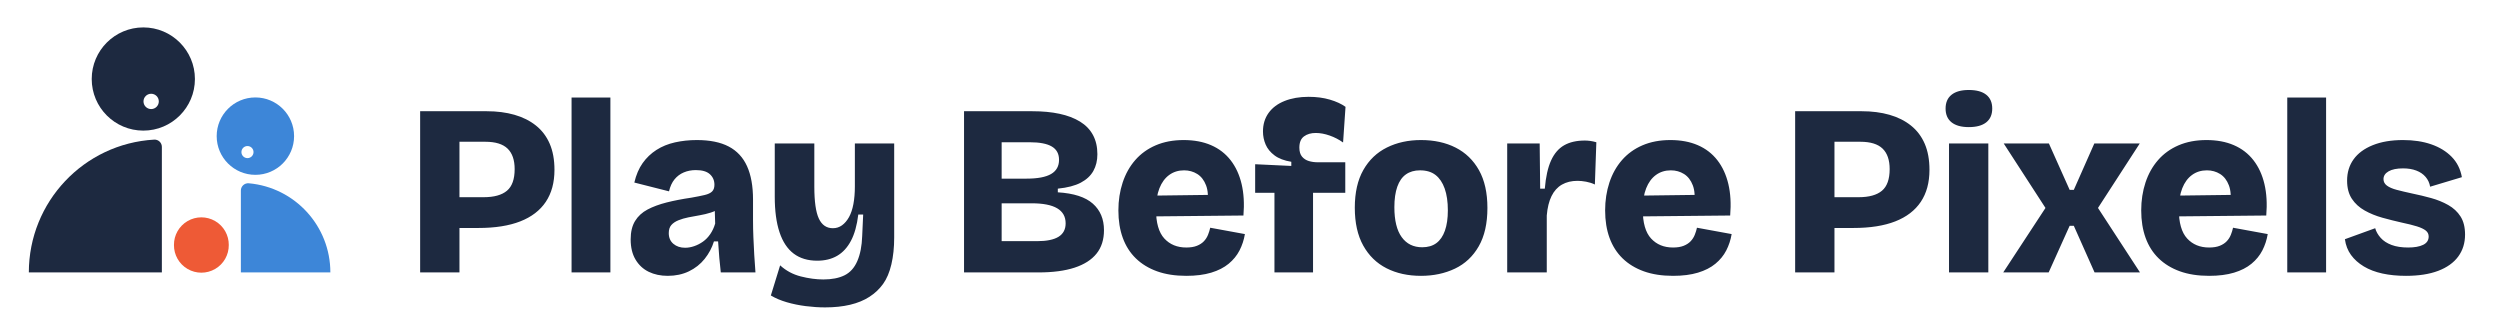
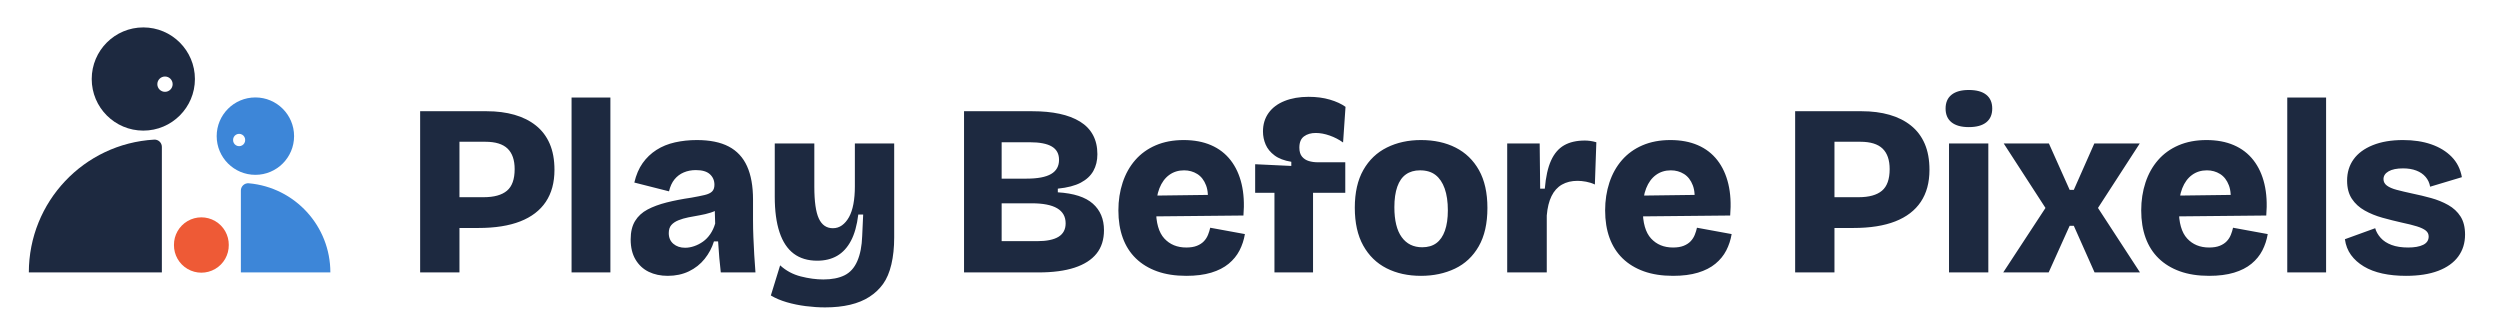
<svg xmlns="http://www.w3.org/2000/svg" viewBox="-112.24 -455.44 10224.68 1371.67" width="1000" height="134" role="img" aria-label="Play Before Pixels">
-   <path class="a" fill="#1D2940" d="M544.68 660V145.89A29.71 29.71 0 0 0 513.26 116.23A544.68 544.68 0 0 0 0 660ZM257.48 -131.93A211.27 211.27 0 1 1 680.02 -131.93A211.27 211.27 0 1 1 257.48 -131.93ZM469.47 -40.19A31.36 31.36 0 1 0 532.19 -40.19A31.36 31.36 0 1 0 469.47 -40.19Z" />
-   <path class="c" fill="#3D86D8" d="M868.19 660V324.6A29.71 29.71 0 0 1 900.52 295.01A366.42 366.42 0 0 1 1234.61 660ZM769.15 101.97A158.45 158.45 0 1 1 1086.06 101.97A158.45 158.45 0 1 1 769.15 101.97ZM870.45 167.26A24.76 24.76 0 1 0 919.97 167.26A24.76 24.76 0 1 0 870.45 167.26Z" />
+   <path class="a" fill="#1D2940" d="M544.68 660V145.89A29.71 29.71 0 0 0 513.26 116.23A544.68 544.68 0 0 0 0 660ZM257.48 -131.93A211.27 211.27 0 1 1 680.02 -131.93A211.27 211.27 0 1 1 257.48 -131.93ZM526.13 -110.8A31.36 31.36 0 1 0 588.85 -110.8A31.36 31.36 0 1 0 526.13 -110.8Z" />
+   <path class="c" fill="#3D86D8" d="M868.19 660V324.6A29.71 29.71 0 0 1 900.52 295.01A366.42 366.42 0 0 1 1234.61 660ZM769.15 101.97A158.45 158.45 0 1 1 1086.06 101.97A158.45 158.45 0 1 1 769.15 101.97ZM836.3 117.82A24.76 24.76 0 1 0 885.81 117.82A24.76 24.76 0 1 0 836.3 117.82Z" />
  <path class="b" fill="#EE5A36" d="M594.2 547.76A112.24 112.24 0 1 1 818.67 547.76A112.24 112.24 0 1 1 594.2 547.76Z" />
  <path class="t" fill="#1D2940" d="M1720.21 478V352H1862.21Q1926.21 352 1957.71 325.5Q1989.21 299 1989.21 237Q1989.21 181 1960.21 153Q1931.21 125 1869.21 125H1720.21V0H1875.21Q1937.21 0 1988.21 14.5Q2039.21 29 2076.21 58.5Q2113.21 88 2132.71 133Q2152.21 178 2152.21 240Q2152.21 318 2116.71 371Q2081.21 424 2012.21 451Q1943.21 478 1841.21 478ZM1602.21 660V0H1763.21V660ZM2222.21 660V-56H2381.21V660ZM2616.21 674Q2572.21 674 2538.21 657.5Q2504.21 641 2484.21 607.5Q2464.21 574 2464.21 525Q2464.21 479 2482.21 449.5Q2500.21 420 2533.21 402.5Q2566.21 385 2611.71 373.5Q2657.21 362 2712.21 354Q2746.21 348 2767.21 343Q2788.21 338 2797.71 328.5Q2807.21 319 2807.21 301Q2807.21 275 2788.71 258Q2770.21 241 2731.21 241Q2704.21 241 2681.71 250.5Q2659.21 260 2643.71 279Q2628.21 298 2621.21 328L2479.21 292Q2490.21 245 2513.21 212.5Q2536.21 180 2569.71 158.5Q2603.21 137 2645.71 127.5Q2688.21 118 2735.21 118Q2815.21 118 2865.71 144.5Q2916.21 171 2940.71 225Q2965.21 279 2965.21 362V445Q2965.21 481 2966.71 516.5Q2968.21 552 2970.21 588Q2972.21 624 2975.21 660H2833.21Q2830.21 634 2827.21 601Q2824.21 568 2822.21 533H2805.21Q2793.21 572 2767.21 604.5Q2741.21 637 2702.71 655.5Q2664.21 674 2616.21 674ZM2687.21 559Q2705.21 559 2724.21 552.5Q2743.21 546 2760.21 534Q2777.21 522 2790.21 503Q2803.21 484 2810.21 460L2808.21 392L2830.21 396Q2814.21 408 2792.21 415Q2770.21 422 2746.71 426Q2723.21 430 2700.71 434.5Q2678.21 439 2659.71 446.5Q2641.21 454 2630.71 466Q2620.21 478 2620.21 499Q2620.21 527 2639.21 543Q2658.21 559 2687.21 559ZM3260.21 803.2Q3222.21 803.2 3181.21 798Q3140.21 792.8 3103.21 782Q3066.21 771.2 3038.21 754.4L3076.21 631Q3112.21 664 3160.71 676.4Q3209.21 688.8 3253.21 688.8Q3305.21 688.8 3339.71 671.9Q3374.21 655 3392.21 613.5Q3410.21 572 3412.21 511L3416.21 423H3396.21Q3388.21 489 3366.21 530.5Q3344.21 572 3309.71 592Q3275.21 612 3228.21 612Q3170.21 612 3131.71 583Q3093.21 554 3073.71 495.5Q3054.21 437 3054.21 350V132H3216.21V309Q3216.21 400 3234.71 439.5Q3253.21 479 3292.21 479Q3313.21 479 3329.71 467Q3346.21 455 3358.21 433.5Q3370.21 412 3376.21 380Q3382.21 348 3382.21 308V132H3543.21V517Q3543.21 578 3531.71 627Q3520.21 676 3497.71 707.2Q3475.21 738.4 3441.71 760Q3408.21 781.6 3362.71 792.4Q3317.21 803.2 3260.21 803.2ZM3829.21 660V0H4109.21Q4171.21 0 4220.21 10.5Q4269.21 21 4304.21 42.5Q4339.21 64 4357.21 97.5Q4375.21 131 4375.21 176Q4375.21 215 4358.71 244.5Q4342.21 274 4307.21 292.5Q4272.21 311 4213.21 317V332Q4311.21 338 4356.71 378.5Q4402.21 419 4402.21 487Q4402.21 545 4371.71 583Q4341.21 621 4281.71 640.5Q4222.21 660 4134.21 660ZM3983.21 532H4128.21Q4187.21 532 4216.21 514Q4245.21 496 4245.21 459Q4245.21 418 4210.71 397.5Q4176.21 377 4106.21 377H3983.21ZM3983.21 276H4085.21Q4153.21 276 4185.71 257Q4218.21 238 4218.21 199Q4218.21 162 4188.71 144.5Q4159.21 127 4098.21 127H3983.21ZM4739.21 674Q4671.21 674 4619.71 655.5Q4568.21 637 4532.71 602.5Q4497.21 568 4479.21 518.5Q4461.21 469 4461.21 406Q4461.21 345 4478.71 292Q4496.21 239 4530.21 200Q4564.21 161 4614.21 139.5Q4664.21 118 4728.21 118Q4792.21 118 4840.71 139Q4889.21 160 4920.71 200.5Q4952.21 241 4965.71 298Q4979.21 355 4973.21 427L4566.21 431V346L4875.21 342L4825.21 384Q4832.21 335 4820.21 303.5Q4808.21 272 4784.21 257Q4760.21 242 4730.21 242Q4695.21 242 4669.21 261Q4643.21 280 4629.21 315.5Q4615.21 351 4615.21 402Q4615.21 484 4649.21 521Q4683.21 558 4739.21 558Q4765.21 558 4782.71 551Q4800.21 544 4811.21 532.5Q4822.21 521 4828.21 506Q4834.21 491 4837.21 477L4979.21 503Q4973.21 539 4957.21 570Q4941.21 601 4912.71 624.5Q4884.21 648 4841.21 661Q4798.21 674 4739.21 674ZM5100.21 660V334H5021.21V217L5169.21 224V207Q5126.21 200 5100.71 181Q5075.21 162 5064.21 136.5Q5053.21 111 5053.21 83Q5053.21 39 5076.21 7Q5099.21 -25 5141.71 -42Q5184.21 -59 5240.21 -59Q5288.21 -59 5327.21 -47.5Q5366.21 -36 5391.21 -18L5381.21 128Q5356.21 110 5326.21 99.5Q5296.21 89 5269.21 89Q5240.21 89 5221.21 103Q5202.21 117 5202.21 149Q5202.21 173 5213.21 186Q5224.21 199 5241.21 204Q5258.21 209 5277.21 209H5390.21V334H5258.21V660ZM5700.21 674Q5620.21 674 5559.21 643Q5498.21 612 5463.71 550Q5429.21 488 5429.21 395Q5429.21 302 5464.21 240.5Q5499.21 179 5560.71 148.5Q5622.21 118 5700.21 118Q5781.21 118 5842.21 149Q5903.21 180 5937.71 241.5Q5972.21 303 5972.21 396Q5972.21 491 5936.71 553Q5901.21 615 5839.21 644.5Q5777.21 674 5700.21 674ZM5705.21 557Q5740.21 557 5763.21 540Q5786.21 523 5798.21 489Q5810.21 455 5810.21 406Q5810.21 353 5797.21 316.5Q5784.21 280 5759.71 261Q5735.21 242 5696.21 242Q5662.21 242 5638.71 258.5Q5615.21 275 5603.21 309Q5591.21 343 5591.21 393Q5591.21 474 5621.21 515.5Q5651.21 557 5705.21 557ZM6053.21 660V407V132H6186.21L6188.21 317H6207.21Q6213.21 245 6232.71 202Q6252.21 159 6286.21 139.5Q6320.21 120 6371.21 120Q6381.21 120 6392.71 121.5Q6404.21 123 6418.21 127L6412.21 300Q6395.21 292 6376.21 288.5Q6357.21 285 6341.21 285Q6304.21 285 6277.21 300.5Q6250.21 316 6234.71 347.5Q6219.21 379 6215.21 427V660ZM6732.21 674Q6664.21 674 6612.71 655.5Q6561.21 637 6525.71 602.5Q6490.21 568 6472.21 518.5Q6454.21 469 6454.21 406Q6454.21 345 6471.71 292Q6489.21 239 6523.21 200Q6557.21 161 6607.21 139.5Q6657.21 118 6721.21 118Q6785.21 118 6833.71 139Q6882.21 160 6913.71 200.5Q6945.21 241 6958.71 298Q6972.21 355 6966.21 427L6559.21 431V346L6868.21 342L6818.21 384Q6825.21 335 6813.21 303.5Q6801.21 272 6777.21 257Q6753.21 242 6723.21 242Q6688.21 242 6662.21 261Q6636.21 280 6622.21 315.5Q6608.21 351 6608.21 402Q6608.21 484 6642.21 521Q6676.21 558 6732.21 558Q6758.21 558 6775.71 551Q6793.21 544 6804.21 532.5Q6815.21 521 6821.21 506Q6827.21 491 6830.21 477L6972.21 503Q6966.21 539 6950.21 570Q6934.21 601 6905.71 624.5Q6877.21 648 6834.21 661Q6791.21 674 6732.21 674ZM7350.21 478V352H7492.21Q7556.21 352 7587.71 325.5Q7619.21 299 7619.21 237Q7619.21 181 7590.21 153Q7561.21 125 7499.21 125H7350.21V0H7505.21Q7567.21 0 7618.21 14.5Q7669.21 29 7706.21 58.5Q7743.21 88 7762.71 133Q7782.21 178 7782.21 240Q7782.21 318 7746.71 371Q7711.21 424 7642.21 451Q7573.21 478 7471.21 478ZM7232.21 660V0H7393.21V660ZM7862.21 660V132H8023.21V660ZM7943.21 65Q7897.21 65 7872.71 45.5Q7848.21 26 7848.21 -11Q7848.21 -48 7872.71 -67.5Q7897.21 -87 7943.21 -87Q7990.21 -87 8014.71 -67.5Q8039.21 -48 8039.21 -11Q8039.21 26 8014.71 45.5Q7990.21 65 7943.21 65ZM8084.21 660 8257.21 396 8086.21 132H8271.21L8356.21 322H8373.21L8457.21 132H8643.21L8472.21 396L8644.21 660H8458.21L8373.21 469H8356.21L8270.21 660ZM8927.21 674Q8859.21 674 8807.71 655.5Q8756.21 637 8720.71 602.5Q8685.21 568 8667.21 518.5Q8649.21 469 8649.21 406Q8649.21 345 8666.71 292Q8684.21 239 8718.21 200Q8752.21 161 8802.21 139.5Q8852.21 118 8916.21 118Q8980.21 118 9028.71 139Q9077.21 160 9108.71 200.5Q9140.21 241 9153.71 298Q9167.21 355 9161.21 427L8754.21 431V346L9063.21 342L9013.21 384Q9020.21 335 9008.21 303.5Q8996.21 272 8972.21 257Q8948.21 242 8918.21 242Q8883.21 242 8857.21 261Q8831.21 280 8817.21 315.5Q8803.21 351 8803.21 402Q8803.21 484 8837.21 521Q8871.21 558 8927.21 558Q8953.21 558 8970.71 551Q8988.21 544 8999.21 532.5Q9010.21 521 9016.21 506Q9022.21 491 9025.21 477L9167.21 503Q9161.21 539 9145.21 570Q9129.21 601 9100.71 624.5Q9072.21 648 9029.21 661Q8986.21 674 8927.21 674ZM9247.21 660V-56H9406.21V660ZM9733.21 674Q9680.21 674 9636.71 664.5Q9593.21 655 9560.71 635.5Q9528.21 616 9508.21 588.5Q9488.21 561 9483.21 524L9607.21 479Q9613.21 500 9629.71 518.5Q9646.21 537 9674.21 547.5Q9702.21 558 9742.21 558Q9781.21 558 9803.71 547Q9826.21 536 9826.21 513Q9826.21 498 9814.21 488.5Q9802.21 479 9778.21 471.5Q9754.21 464 9716.21 456Q9676.21 447 9636.71 436Q9597.21 425 9564.21 406.5Q9531.21 388 9511.71 358.5Q9492.21 329 9492.21 284Q9492.21 234 9518.71 197Q9545.21 160 9597.21 139Q9649.21 118 9721.21 118Q9786.21 118 9836.71 135.5Q9887.21 153 9920.21 186.5Q9953.21 220 9962.21 270L9832.21 309Q9828.21 286 9813.71 269Q9799.21 252 9775.71 243Q9752.21 234 9721.21 234Q9683.21 234 9662.21 246Q9641.21 258 9641.21 278Q9641.21 294 9655.21 304.5Q9669.21 315 9695.71 322Q9722.21 329 9759.21 337Q9798.21 345 9836.21 355.5Q9874.21 366 9906.21 384Q9938.21 402 9956.71 431Q9975.21 460 9975.21 505Q9975.21 557 9947.21 595Q9919.21 633 9865.21 653.5Q9811.21 674 9733.21 674Z" />
</svg>
